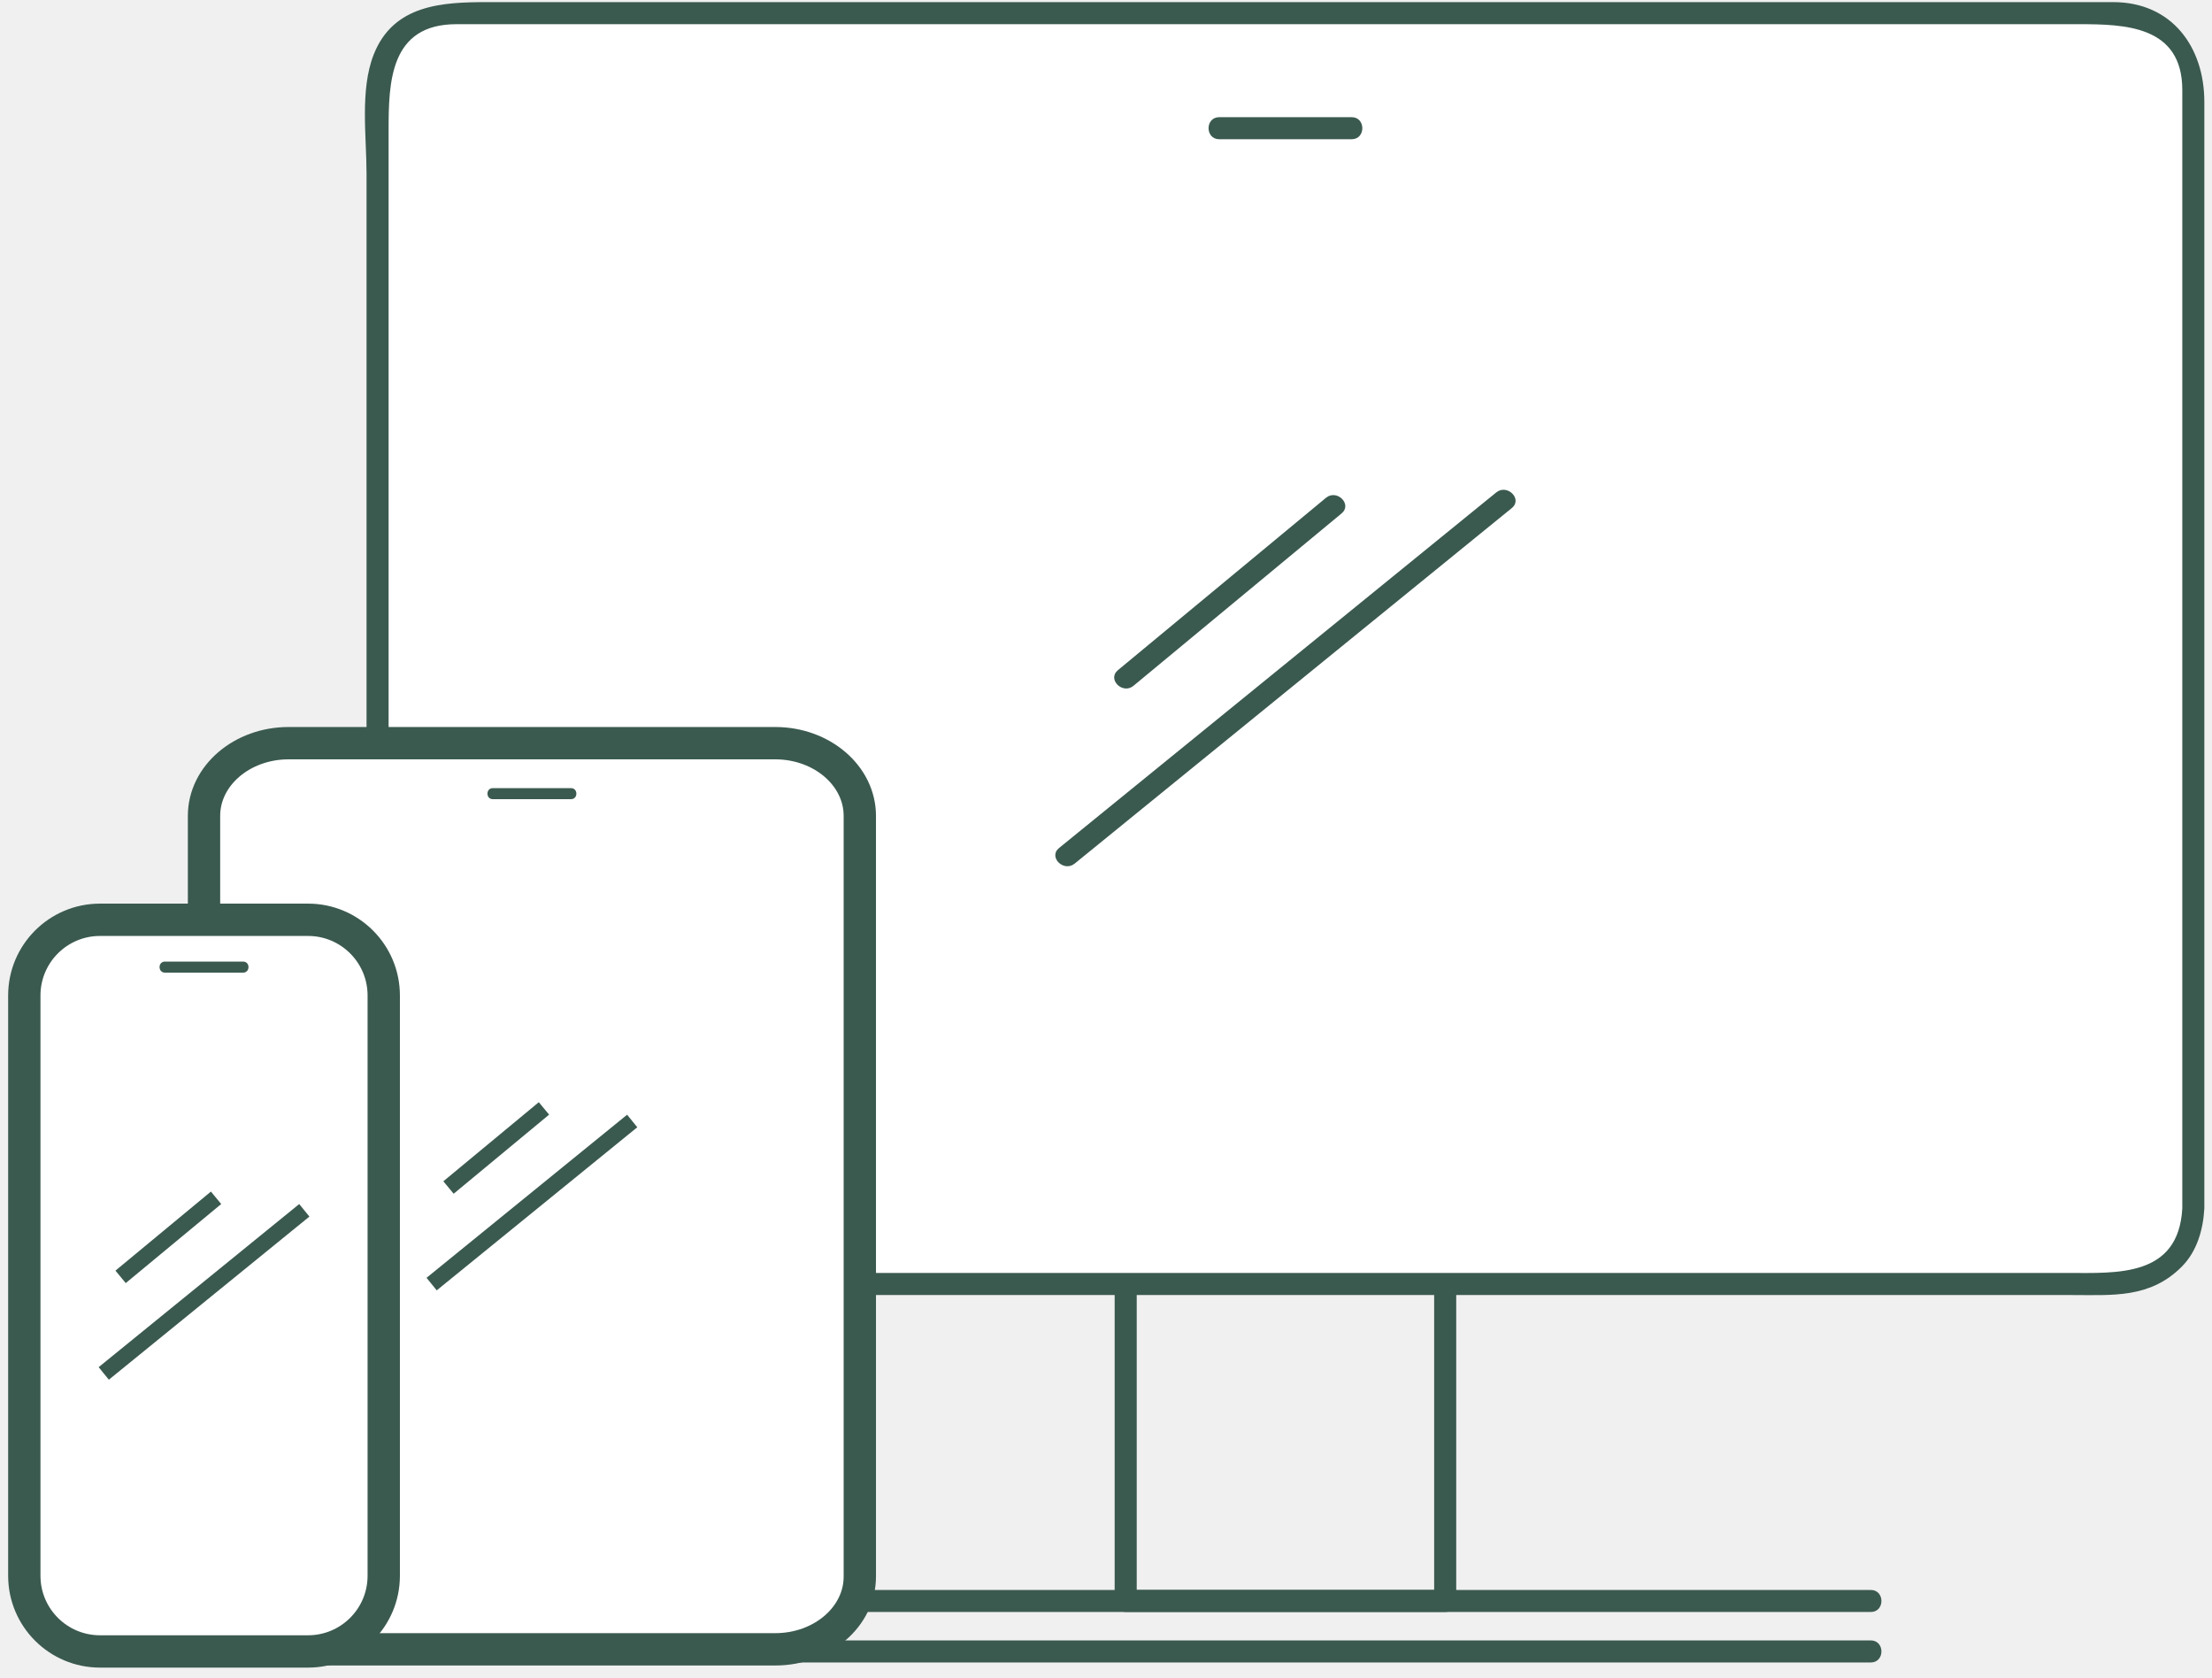
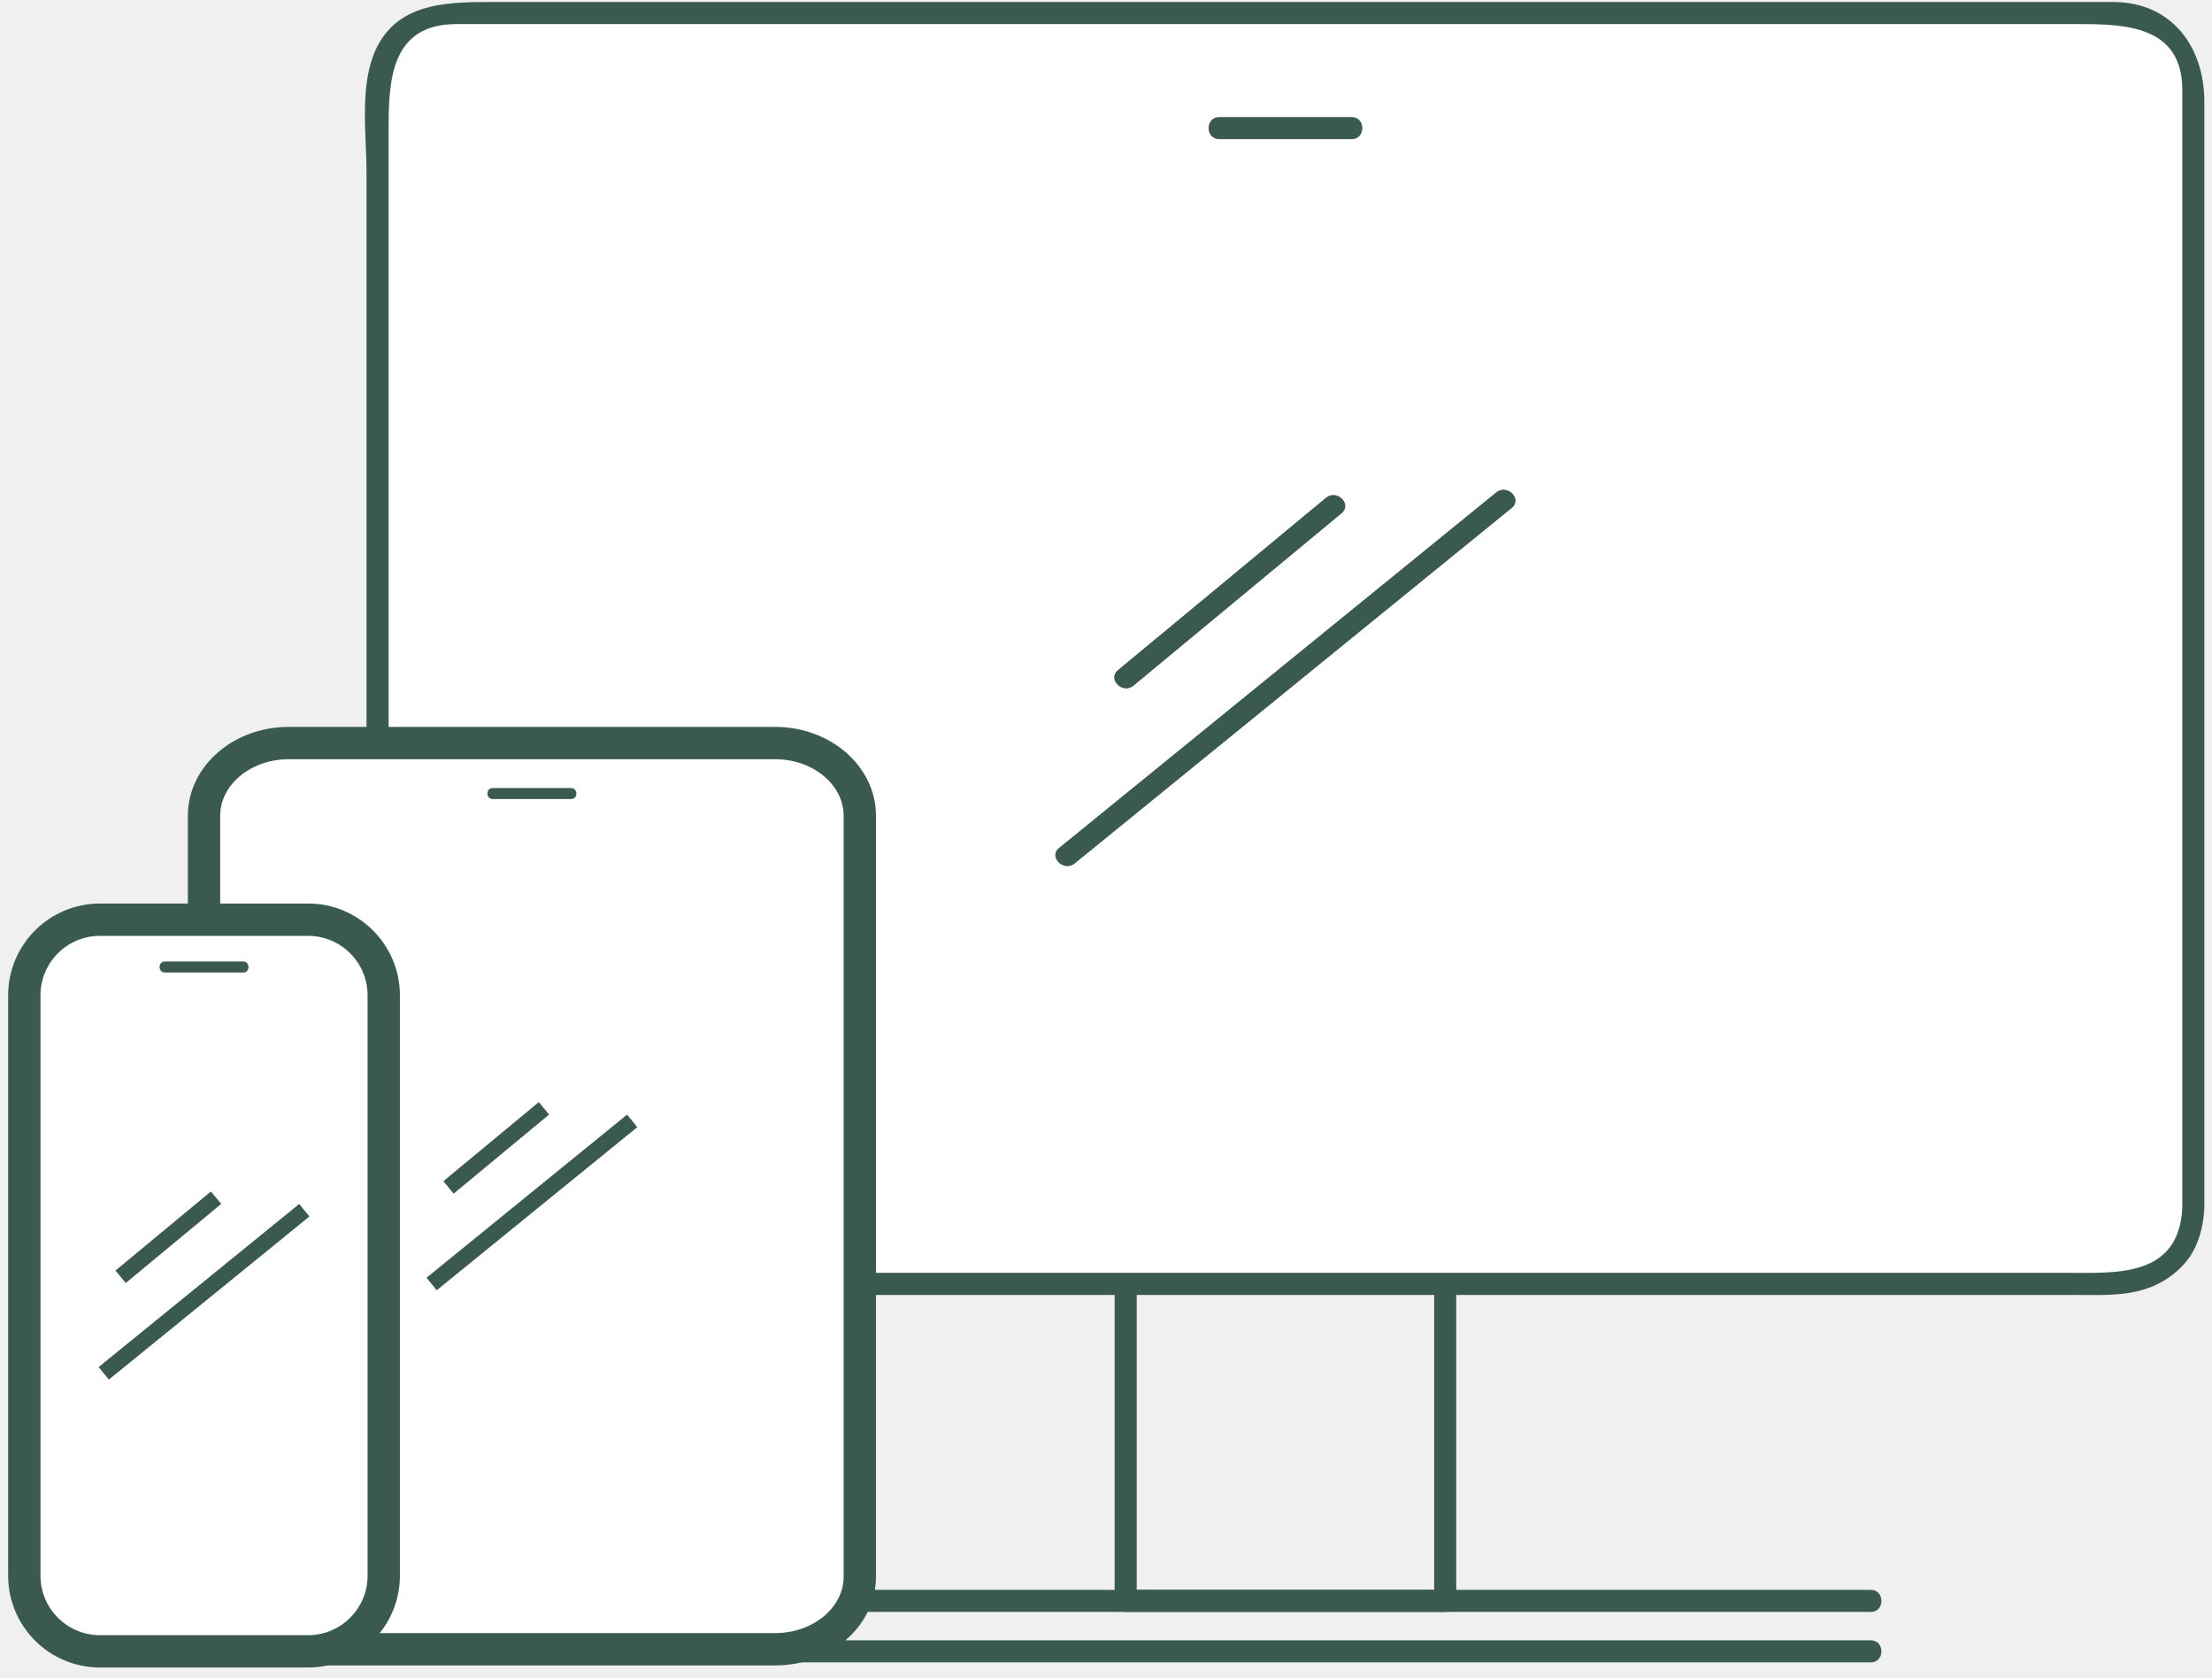
<svg xmlns="http://www.w3.org/2000/svg" width="91" height="69" viewBox="0 0 91 69" fill="none">
-   <path d="M59.454 65.392C55.073 65.392 50.692 65.392 46.31 65.392C46.462 65.544 46.613 65.695 46.764 65.846C46.764 59.938 46.764 54.029 46.764 48.12C46.613 48.271 46.462 48.422 46.31 48.574C50.692 48.574 55.073 48.574 59.454 48.574C59.303 48.422 59.152 48.271 59 48.12C59 54.029 59 59.938 59 65.846C59 66.432 59.908 66.432 59.908 65.846C59.908 59.938 59.908 54.029 59.908 48.12C59.908 47.873 59.702 47.666 59.454 47.666C55.073 47.666 50.692 47.666 46.31 47.666C46.063 47.666 45.856 47.873 45.856 48.12C45.856 54.029 45.856 59.938 45.856 65.846C45.856 66.094 46.063 66.3 46.31 66.3C50.692 66.3 55.073 66.3 59.454 66.3C60.04 66.3 60.04 65.392 59.454 65.392Z" fill="#3B5A4F" />
-   <path d="M90.231 49.697C90.231 51.416 88.838 52.809 87.118 52.809H18.646C16.927 52.809 15.533 51.416 15.533 49.697V3.654C15.533 1.935 16.927 0.541 18.646 0.541H87.118C88.838 0.541 90.231 1.935 90.231 3.654V49.697Z" fill="white" />
-   <path d="M89.778 49.696C89.624 52.541 87.08 52.355 85.069 52.355C82.69 52.355 80.312 52.355 77.933 52.355C70.188 52.355 62.442 52.355 54.697 52.355C42.691 52.355 30.685 52.355 18.678 52.355C15.723 52.355 15.987 49.421 15.987 47.411C15.987 44.422 15.987 41.432 15.987 38.443C15.987 30.227 15.987 22.011 15.987 13.795C15.987 10.987 15.987 8.18 15.987 5.372C15.987 3.405 16.028 0.995 18.775 0.995C23.037 0.995 27.299 0.995 31.561 0.995C47.318 0.995 63.075 0.995 78.833 0.995C81.063 0.995 83.293 0.995 85.524 0.995C87.409 0.995 89.778 1.052 89.778 3.702C89.778 8.94 89.778 14.177 89.778 19.415C89.778 29.509 89.778 39.603 89.778 49.696C89.778 50.282 90.685 50.282 90.685 49.696C90.685 36.763 90.685 23.83 90.685 10.897C90.685 8.661 90.685 6.426 90.685 4.19C90.685 1.938 89.353 0.087 86.934 0.087C82.551 0.087 78.168 0.087 73.785 0.087C58.051 0.087 42.316 0.087 26.582 0.087C24.412 0.087 22.243 0.087 20.073 0.087C18.221 0.087 16.186 0.172 15.372 2.248C14.803 3.698 15.079 5.616 15.079 7.137C15.079 10.422 15.079 13.707 15.079 16.993C15.079 25.148 15.079 33.303 15.079 41.458C15.079 43.909 15.079 46.36 15.079 48.81C15.079 51.059 16.079 53.264 18.709 53.264C30.878 53.264 43.046 53.264 55.215 53.264C62.909 53.264 70.603 53.264 78.297 53.264C80.617 53.264 82.937 53.264 85.257 53.264C86.912 53.264 88.45 53.404 89.75 52.103C90.386 51.468 90.638 50.567 90.685 49.697C90.717 49.111 89.809 49.114 89.778 49.696Z" fill="#3B5A4F" />
-   <path d="M28.803 68.376C41.724 68.376 54.644 68.376 67.564 68.376C70.697 68.376 73.829 68.376 76.962 68.376C77.547 68.376 77.547 67.468 76.962 67.468C64.041 67.468 51.12 67.468 38.2 67.468C35.068 67.468 31.935 67.468 28.803 67.468C28.218 67.468 28.218 68.376 28.803 68.376Z" fill="#3B5A4F" />
-   <path d="M46.631 28.206C49.485 25.843 52.339 23.48 55.192 21.116C55.644 20.742 54.998 20.104 54.55 20.474C51.697 22.837 48.843 25.201 45.989 27.564C45.538 27.938 46.184 28.577 46.631 28.206Z" fill="#3B5A4F" />
-   <path d="M44.211 35.519C50.206 30.645 56.201 25.77 62.196 20.895C62.651 20.526 62.004 19.887 61.554 20.253C55.559 25.128 49.563 30.002 43.569 34.877C43.114 35.246 43.761 35.885 44.211 35.519Z" fill="#3B5A4F" />
-   <path d="M50.159 5.727C51.974 5.727 53.79 5.727 55.606 5.727C56.192 5.727 56.192 4.819 55.606 4.819C53.79 4.819 51.974 4.819 50.159 4.819C49.573 4.819 49.573 5.727 50.159 5.727Z" fill="#3B5A4F" />
-   <path d="M28.803 66.3C41.724 66.3 54.644 66.3 67.565 66.3C70.697 66.3 73.829 66.3 76.962 66.3C77.547 66.3 77.547 65.393 76.962 65.393C64.041 65.393 51.12 65.393 38.2 65.393C35.068 65.393 31.935 65.393 28.803 65.393C28.218 65.393 28.218 66.3 28.803 66.3Z" fill="#3B5A4F" />
-   <path d="M35.372 64.847C35.372 66.498 33.813 67.835 31.891 67.835H11.874C9.952 67.835 8.393 66.498 8.393 64.847V33.555C8.393 31.904 9.952 30.566 11.874 30.566H31.891C33.813 30.566 35.372 31.904 35.372 33.555V64.847Z" fill="white" stroke="#3B5A4F" stroke-width="1.33" stroke-miterlimit="10" />
-   <path d="M15.787 64.809C15.787 66.528 14.393 67.922 12.674 67.922H4.113C2.394 67.922 1 66.528 1 64.809V40.943C1 39.224 2.394 37.83 4.113 37.83H12.674C14.393 37.83 15.787 39.224 15.787 40.943V64.809Z" fill="white" stroke="#3B5A4F" stroke-width="1.33" stroke-miterlimit="10" />
-   <path d="M18.451 48.841L22.378 45.588" stroke="#3B5A4F" stroke-width="0.665" stroke-miterlimit="10" />
-   <path d="M17.757 52.813L26.008 46.105" stroke="#3B5A4F" stroke-width="0.665" stroke-miterlimit="10" />
-   <path d="M4.961 52.516L8.889 49.264" stroke="#3B5A4F" stroke-width="0.665" stroke-miterlimit="10" />
-   <path d="M4.268 56.488L12.519 49.779" stroke="#3B5A4F" stroke-width="0.665" stroke-miterlimit="10" />
-   <path d="M20.273 32.869C21.346 32.869 22.419 32.869 23.492 32.869C23.785 32.869 23.785 32.415 23.492 32.415C22.419 32.415 21.346 32.415 20.273 32.415C19.98 32.415 19.98 32.869 20.273 32.869Z" fill="#3B5A4F" />
-   <path d="M6.784 40.003C7.857 40.003 8.93 40.003 10.003 40.003C10.296 40.003 10.296 39.549 10.003 39.549C8.93 39.549 7.857 39.549 6.784 39.549C6.491 39.549 6.491 40.003 6.784 40.003Z" fill="#3B5A4F" />
+   <path d="M59.454 65.388C55.073 65.388 50.692 65.388 46.31 65.388C46.462 65.54 46.613 65.691 46.764 65.843C46.764 59.934 46.764 54.025 46.764 48.116C46.613 48.267 46.462 48.419 46.31 48.57C50.692 48.57 55.073 48.57 59.454 48.57C59.303 48.419 59.152 48.267 59 48.116C59 54.025 59 59.934 59 65.843C59 66.428 59.908 66.428 59.908 65.843C59.908 59.934 59.908 54.025 59.908 48.116C59.908 47.869 59.702 47.662 59.454 47.662C55.073 47.662 50.692 47.662 46.31 47.662C46.063 47.662 45.856 47.869 45.856 48.116C45.856 54.025 45.856 59.934 45.856 65.843C45.856 66.09 46.063 66.296 46.31 66.296C50.692 66.296 55.073 66.296 59.454 66.296C60.04 66.296 60.04 65.388 59.454 65.388Z" fill="#3B5A4F" />
+   <path d="M90.231 49.693C90.231 51.412 88.838 52.806 87.118 52.806H18.646C16.927 52.806 15.533 51.412 15.533 49.693V3.65C15.533 1.931 16.927 0.537 18.646 0.537H87.118C88.838 0.537 90.231 1.931 90.231 3.65V49.693Z" fill="white" />
+   <path d="M89.778 49.693C89.624 52.537 87.08 52.351 85.069 52.351C82.69 52.351 80.312 52.351 77.933 52.351C70.188 52.351 62.442 52.351 54.697 52.351C42.691 52.351 30.685 52.351 18.678 52.351C15.723 52.351 15.987 49.417 15.987 47.407C15.987 44.418 15.987 41.429 15.987 38.439C15.987 30.223 15.987 22.008 15.987 13.791C15.987 10.983 15.987 8.176 15.987 5.368C15.987 3.401 16.028 0.991 18.775 0.991C23.037 0.991 27.299 0.991 31.561 0.991C47.318 0.991 63.075 0.991 78.833 0.991C81.063 0.991 83.293 0.991 85.524 0.991C87.409 0.991 89.778 1.049 89.778 3.698C89.778 8.936 89.778 14.174 89.778 19.411C89.778 29.505 89.778 39.599 89.778 49.693C89.778 50.278 90.685 50.278 90.685 49.693C90.685 36.759 90.685 23.826 90.685 10.893C90.685 8.657 90.685 6.422 90.685 4.186C90.685 1.934 89.353 0.083 86.934 0.083C82.551 0.083 78.168 0.083 73.785 0.083C58.051 0.083 42.316 0.083 26.582 0.083C24.412 0.083 22.243 0.083 20.073 0.083C18.221 0.083 16.186 0.168 15.372 2.244C14.803 3.695 15.079 5.612 15.079 7.133C15.079 10.418 15.079 13.703 15.079 16.989C15.079 25.144 15.079 33.299 15.079 41.454C15.079 43.905 15.079 46.356 15.079 48.807C15.079 51.055 16.079 53.26 18.709 53.26C30.878 53.26 43.046 53.26 55.215 53.26C62.909 53.26 70.603 53.26 78.297 53.26C80.617 53.26 82.937 53.26 85.257 53.26C86.912 53.26 88.45 53.4 89.75 52.099C90.386 51.464 90.638 50.563 90.685 49.693C90.717 49.107 89.809 49.11 89.778 49.693Z" fill="#3B5A4F" />
+   <path d="M28.803 68.372C41.724 68.372 54.644 68.372 67.564 68.372C70.697 68.372 73.829 68.372 76.962 68.372C77.547 68.372 77.547 67.464 76.962 67.464C64.041 67.464 51.12 67.464 38.2 67.464C35.068 67.464 31.935 67.464 28.803 67.464C28.218 67.464 28.218 68.372 28.803 68.372Z" fill="#3B5A4F" />
+   <path d="M46.631 28.203C49.485 25.839 52.339 23.476 55.192 21.112C55.644 20.738 54.998 20.1 54.55 20.47C51.697 22.834 48.843 25.197 45.989 27.561C45.538 27.934 46.184 28.573 46.631 28.203Z" fill="#3B5A4F" />
+   <path d="M44.211 35.515C50.206 30.641 56.201 25.766 62.196 20.891C62.651 20.522 62.004 19.883 61.554 20.249C55.559 25.124 49.563 29.998 43.569 34.873C43.114 35.242 43.761 35.881 44.211 35.515Z" fill="#3B5A4F" />
+   <path d="M50.159 5.723C51.974 5.723 53.79 5.723 55.606 5.723C56.192 5.723 56.192 4.815 55.606 4.815C53.79 4.815 51.974 4.815 50.159 4.815C49.573 4.815 49.573 5.723 50.159 5.723Z" fill="#3B5A4F" />
+   <path d="M28.803 66.297C41.724 66.297 54.644 66.297 67.565 66.297C70.697 66.297 73.829 66.297 76.962 66.297C77.547 66.297 77.547 65.389 76.962 65.389C64.041 65.389 51.12 65.389 38.2 65.389C35.068 65.389 31.935 65.389 28.803 65.389C28.218 65.389 28.218 66.297 28.803 66.297Z" fill="#3B5A4F" />
+   <path d="M35.372 64.843C35.372 66.494 33.813 67.832 31.891 67.832H11.874C9.952 67.832 8.393 66.494 8.393 64.843V33.551C8.393 31.9 9.952 30.562 11.874 30.562H31.891C33.813 30.562 35.372 31.9 35.372 33.551V64.843Z" fill="white" stroke="#3B5A4F" stroke-width="1.33" stroke-miterlimit="10" />
+   <path d="M15.787 64.805C15.787 66.524 14.393 67.918 12.674 67.918H4.113C2.394 67.918 1 66.524 1 64.805V40.939C1 39.22 2.394 37.826 4.113 37.826H12.674C14.393 37.826 15.787 39.22 15.787 40.939V64.805Z" fill="white" stroke="#3B5A4F" stroke-width="1.33" stroke-miterlimit="10" />
+   <path d="M18.451 48.837L22.378 45.584" stroke="#3B5A4F" stroke-width="0.665" stroke-miterlimit="10" />
+   <path d="M17.757 52.809L26.008 46.101" stroke="#3B5A4F" stroke-width="0.665" stroke-miterlimit="10" />
+   <path d="M4.961 52.513L8.889 49.26" stroke="#3B5A4F" stroke-width="0.665" stroke-miterlimit="10" />
+   <path d="M4.268 56.484L12.519 49.775" stroke="#3B5A4F" stroke-width="0.665" stroke-miterlimit="10" />
+   <path d="M20.273 32.865C21.346 32.865 22.419 32.865 23.492 32.865C23.785 32.865 23.785 32.411 23.492 32.411C22.419 32.411 21.346 32.411 20.273 32.411C19.98 32.411 19.98 32.865 20.273 32.865Z" fill="#3B5A4F" />
+   <path d="M6.784 39.999C7.857 39.999 8.93 39.999 10.003 39.999C10.296 39.999 10.296 39.545 10.003 39.545C8.93 39.545 7.857 39.545 6.784 39.545C6.491 39.545 6.491 39.999 6.784 39.999Z" fill="#3B5A4F" />
</svg>
